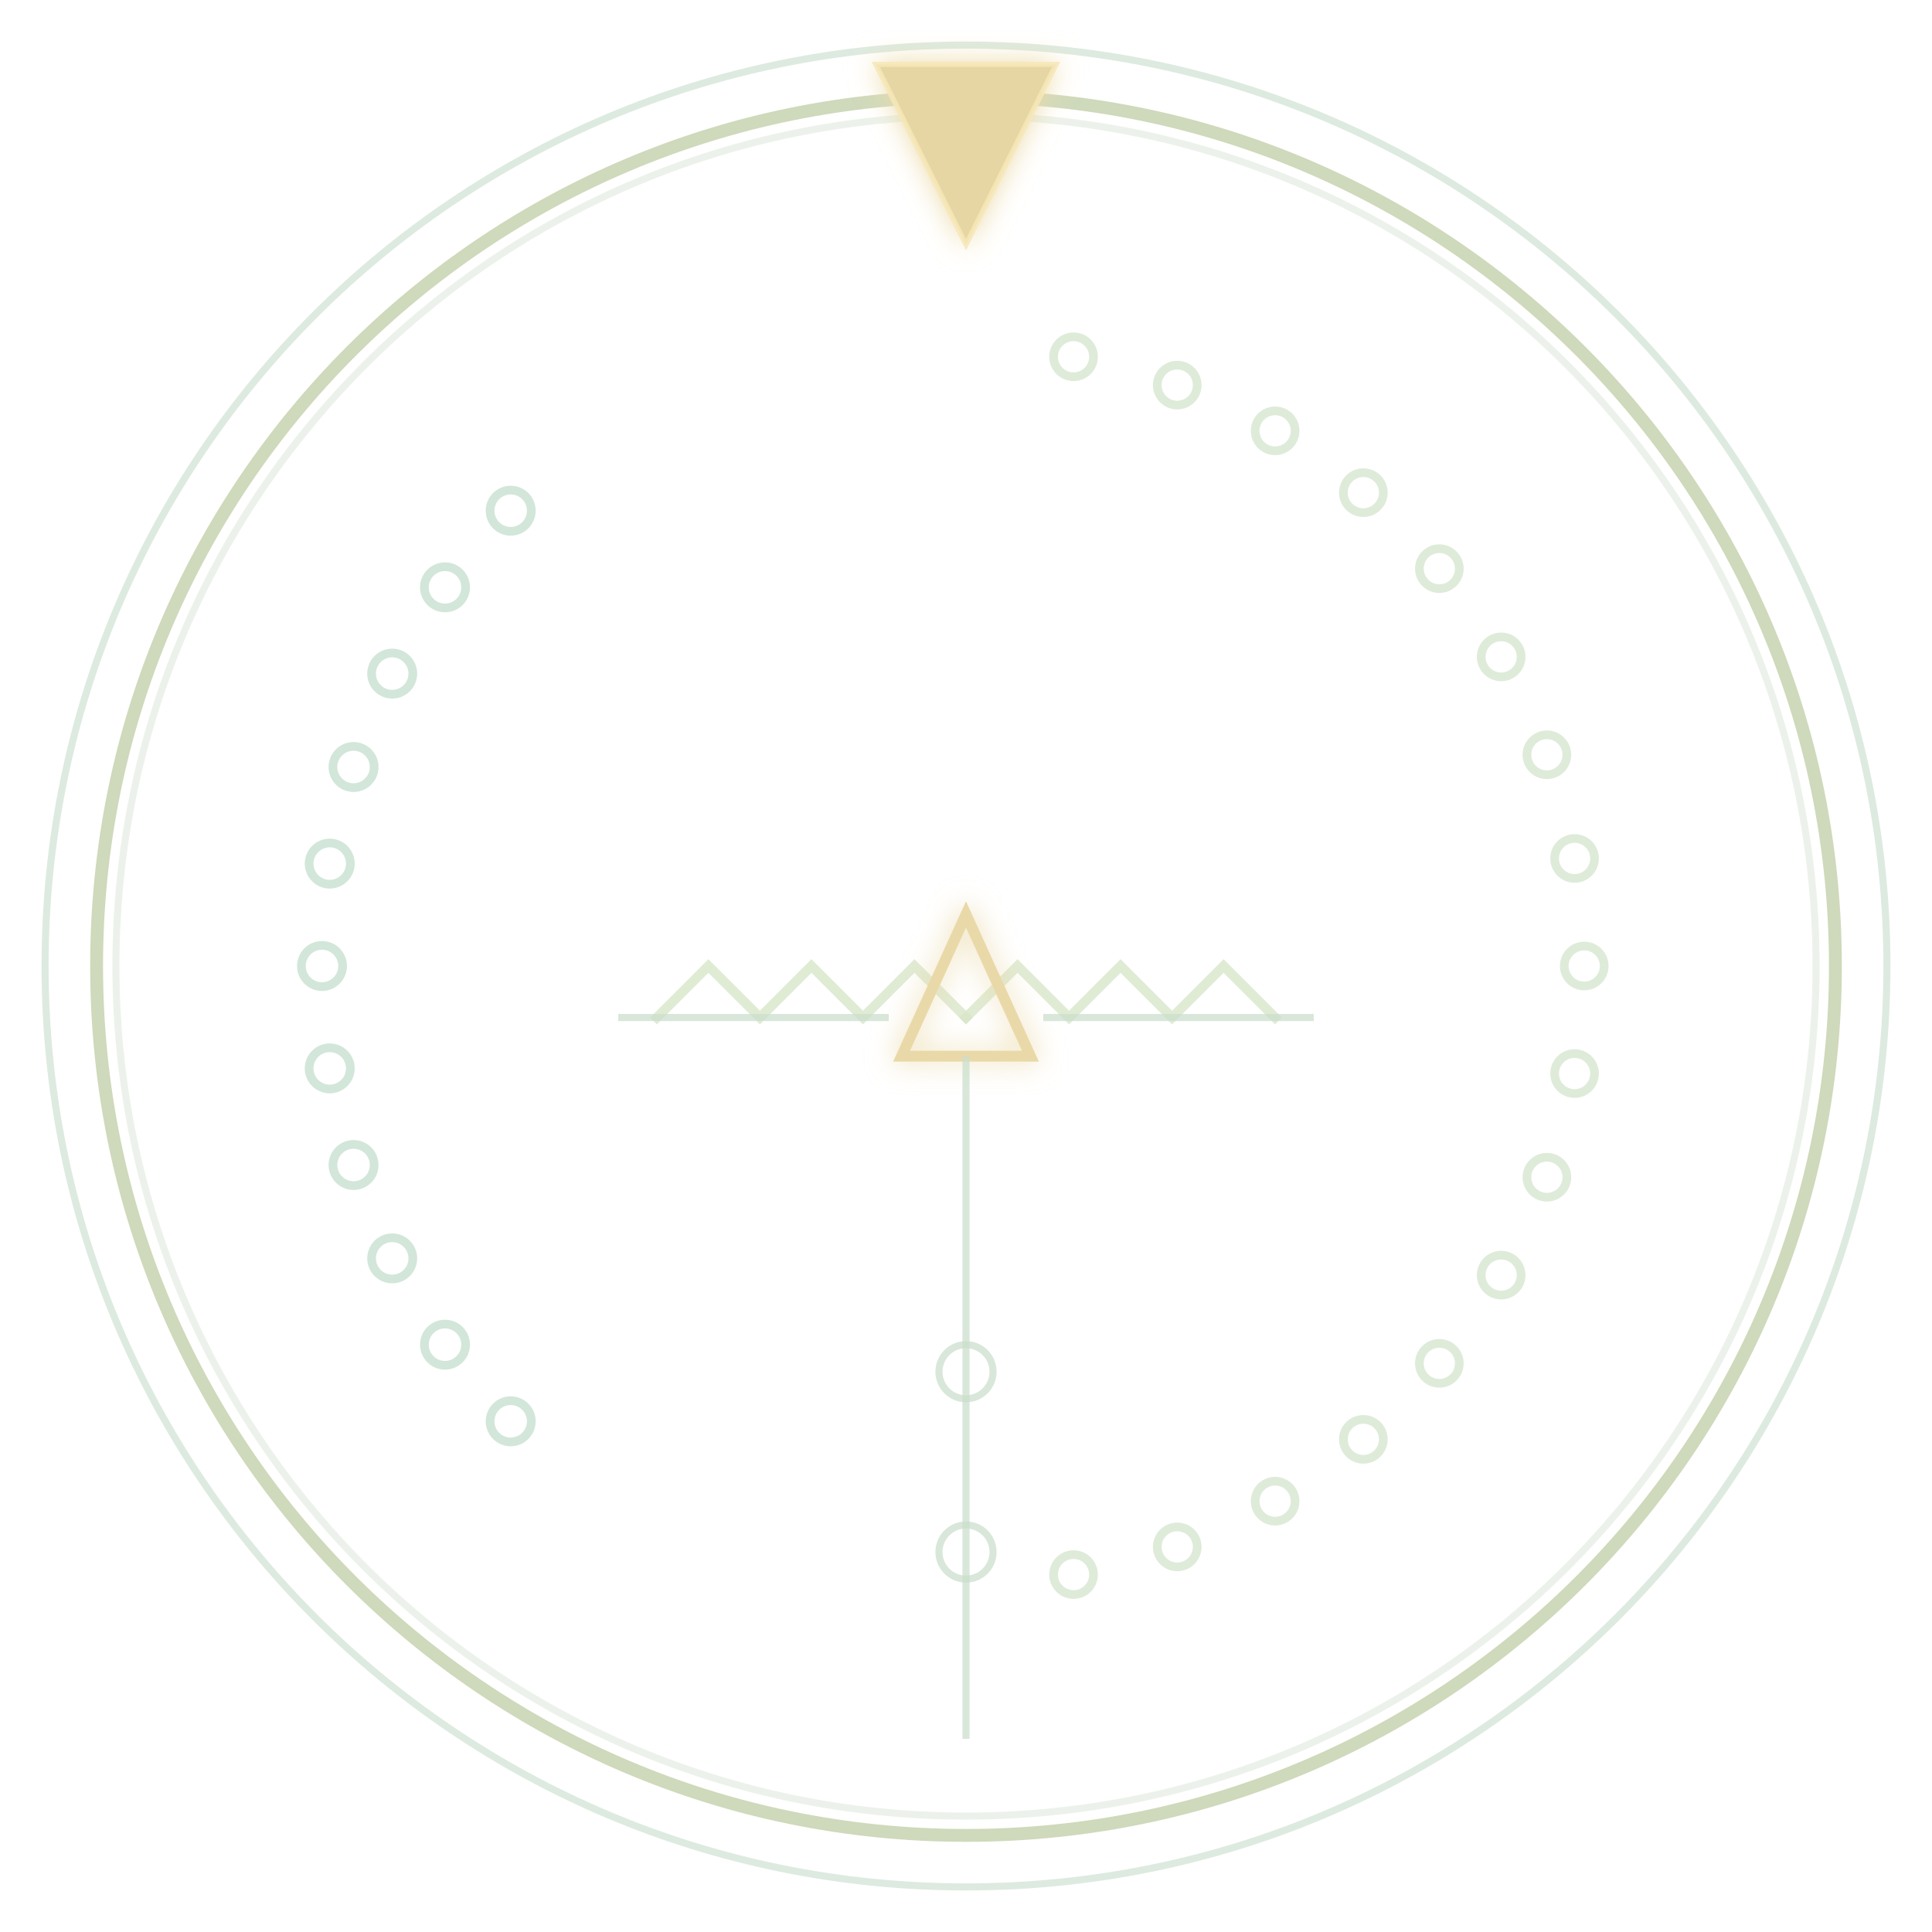
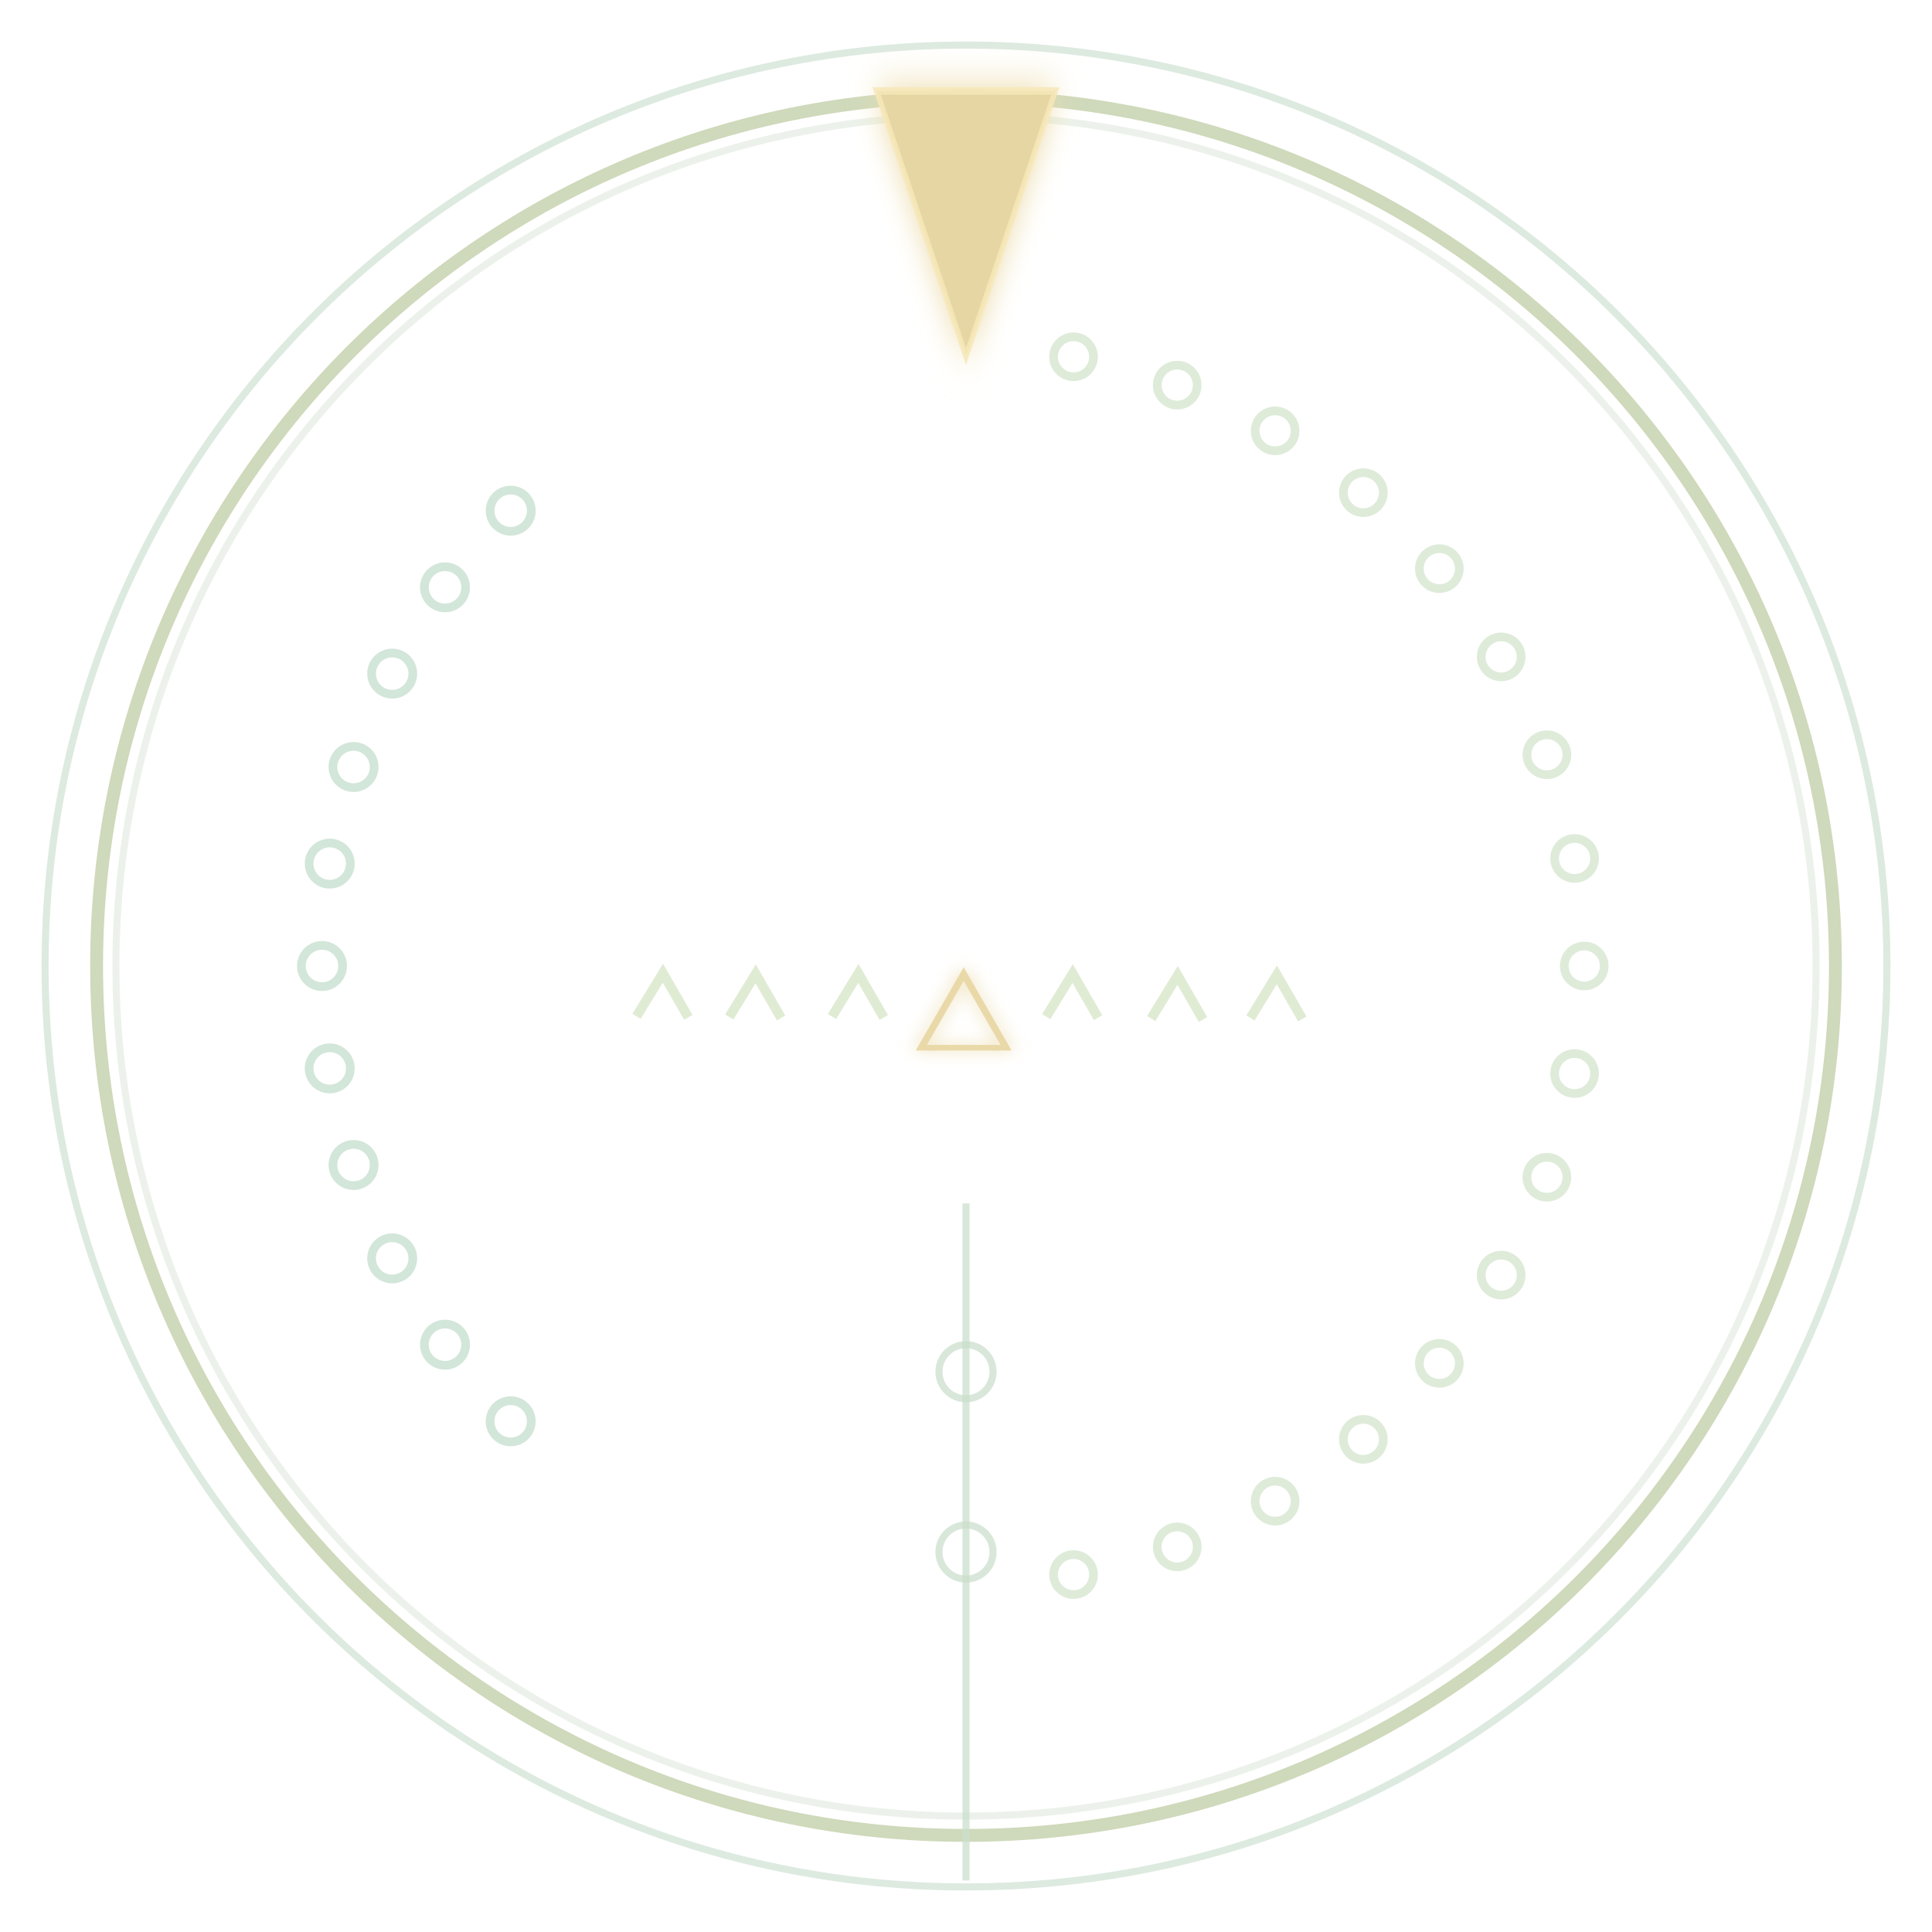
<svg xmlns="http://www.w3.org/2000/svg" viewBox="0 0 300 300" role="img" aria-labelledby="title desc">
  <defs>
    <filter id="glow-gold" x="-50%" y="-50%" width="200%" height="200%">
      <feGaussianBlur stdDeviation="2.2" result="b" />
      <feMerge>
        <feMergeNode in="b" />
        <feMergeNode in="SourceGraphic" />
      </feMerge>
    </filter>
  </defs>
  <circle cx="150" cy="150" r="135" fill="none" stroke="rgba(186,200,156,0.68)" stroke-width="2" />
  <circle cx="150" cy="150" r="143" fill="none" stroke="rgba(193,216,198,0.55)" stroke-width="1.1" />
  <circle cx="150" cy="150" r="132" fill="none" stroke="rgba(171,196,166,0.22)" stroke-width="1.1" />
-   <path d="M136 10 H164 L150 38 Z" fill="#e6d6a4" stroke="rgba(247,232,184,0.85)" stroke-width="0.8" filter="url(#glow-gold)" />
+   <path d="M136 10 H164 L150 38 Z" transform="matrix(0.9904113,0,0,1.471966,1.438307,-0.5898326)" fill="#e6d6a4" stroke="rgba(247,232,184,0.85)" stroke-width="0.8" filter="url(#glow-gold)" />
  <g fill="none" stroke="rgba(198,224,207,0.80)" stroke-width="1.35">
    <circle cx="79.3" cy="79.3" r="3.2" />
    <circle cx="69.1" cy="91.2" r="3.2" />
    <circle cx="60.9" cy="104.6" r="3.2" />
    <circle cx="54.9" cy="119.1" r="3.2" />
    <circle cx="51.2" cy="134.1" r="3.2" />
    <circle cx="50" cy="150" r="3.2" />
    <circle cx="51.2" cy="165.9" r="3.2" />
    <circle cx="54.9" cy="180.9" r="3.2" />
    <circle cx="60.9" cy="195.4" r="3.2" />
    <circle cx="69.1" cy="208.8" r="3.2" />
    <circle cx="79.3" cy="220.7" r="3.2" />
  </g>
  <g fill="none" stroke="rgba(210,228,203,0.72)" stroke-width="1.35">
    <circle cx="166.7" cy="55.4" r="3.1" />
    <circle cx="182.8" cy="59.8" r="3.1" />
    <circle cx="198" cy="66.9" r="3.1" />
    <circle cx="211.7" cy="76.5" r="3.1" />
    <circle cx="223.5" cy="88.3" r="3.1" />
    <circle cx="233.1" cy="102" r="3.1" />
    <circle cx="240.2" cy="117.2" r="3.1" />
    <circle cx="244.5" cy="133.3" r="3.1" />
    <circle cx="246" cy="150" r="3.1" />
    <circle cx="244.5" cy="166.7" r="3.1" />
    <circle cx="240.2" cy="182.8" r="3.1" />
    <circle cx="233.1" cy="198" r="3.1" />
    <circle cx="223.5" cy="211.7" r="3.1" />
    <circle cx="211.7" cy="223.5" r="3.1" />
    <circle cx="198" cy="233.1" r="3.1" />
    <circle cx="182.8" cy="240.2" r="3.1" />
    <circle cx="166.7" cy="244.5" r="3.1" />
  </g>
  <g fill="none" stroke="rgba(216,230,201,0.80)" stroke-width="1.5" stroke-linecap="square" stroke-linejoin="miter">
-     <path d="M102 158 l8 -8 l8 8 M118 158 l8 -8 l8 8 M134 158 l8 -8 l8 8" />
-     <path d="M150 158 l8 -8 l8 8 M166 158 l8 -8 l8 8 M182 158 l8 -8 l8 8" />
+     <path d="M129.58 157.21 l3.71 -6.06 l3.57 6.2" />
+     <path d="M113.63 157.28 l3.71 -6.06 l3.57 6.2" />
+     <path d="M99.23 157.18 l3.71 -6.06 l3.57 6.2" />
+     <path d="M162.85 157.23 l3.71 -6.06 l3.57 6.2" />
+     <path d="M179.15 157.52 l3.71 -6.06 l3.57 6.2" />
+     <path d="M194.56 157.43 l3.71 -6.06 l3.57 6.2" />
  </g>
-   <path d="M150 142 L140 164 H160 Z" fill="none" stroke="#ead9a8" stroke-width="1.7" filter="url(#glow-gold)" />
-   <path d="M96 158 H138 M162 158 H204" fill="none" stroke="rgba(203,222,204,0.75)" stroke-width="1.1" />
-   <path d="M150 164 V270" fill="none" stroke="rgba(203,222,204,0.75)" stroke-width="1.1" />
+   <path d="M150 142 L140 164 H160 Z" transform="matrix(0.6578621,0,0,0.5196155,50.96261,77.47144)" fill="none" stroke="#ead9a8" stroke-width="1.7" filter="url(#glow-gold)" />
+   <path d="M150 186.87 V292" fill="none" stroke="rgba(203,222,204,0.75)" stroke-width="1.1" />
  <circle cx="150" cy="213" r="4.2" fill="none" stroke="rgba(203,222,204,0.75)" stroke-width="1.1" />
  <circle cx="150" cy="241" r="4.2" fill="none" stroke="rgba(203,222,204,0.75)" stroke-width="1.1" />
</svg>
